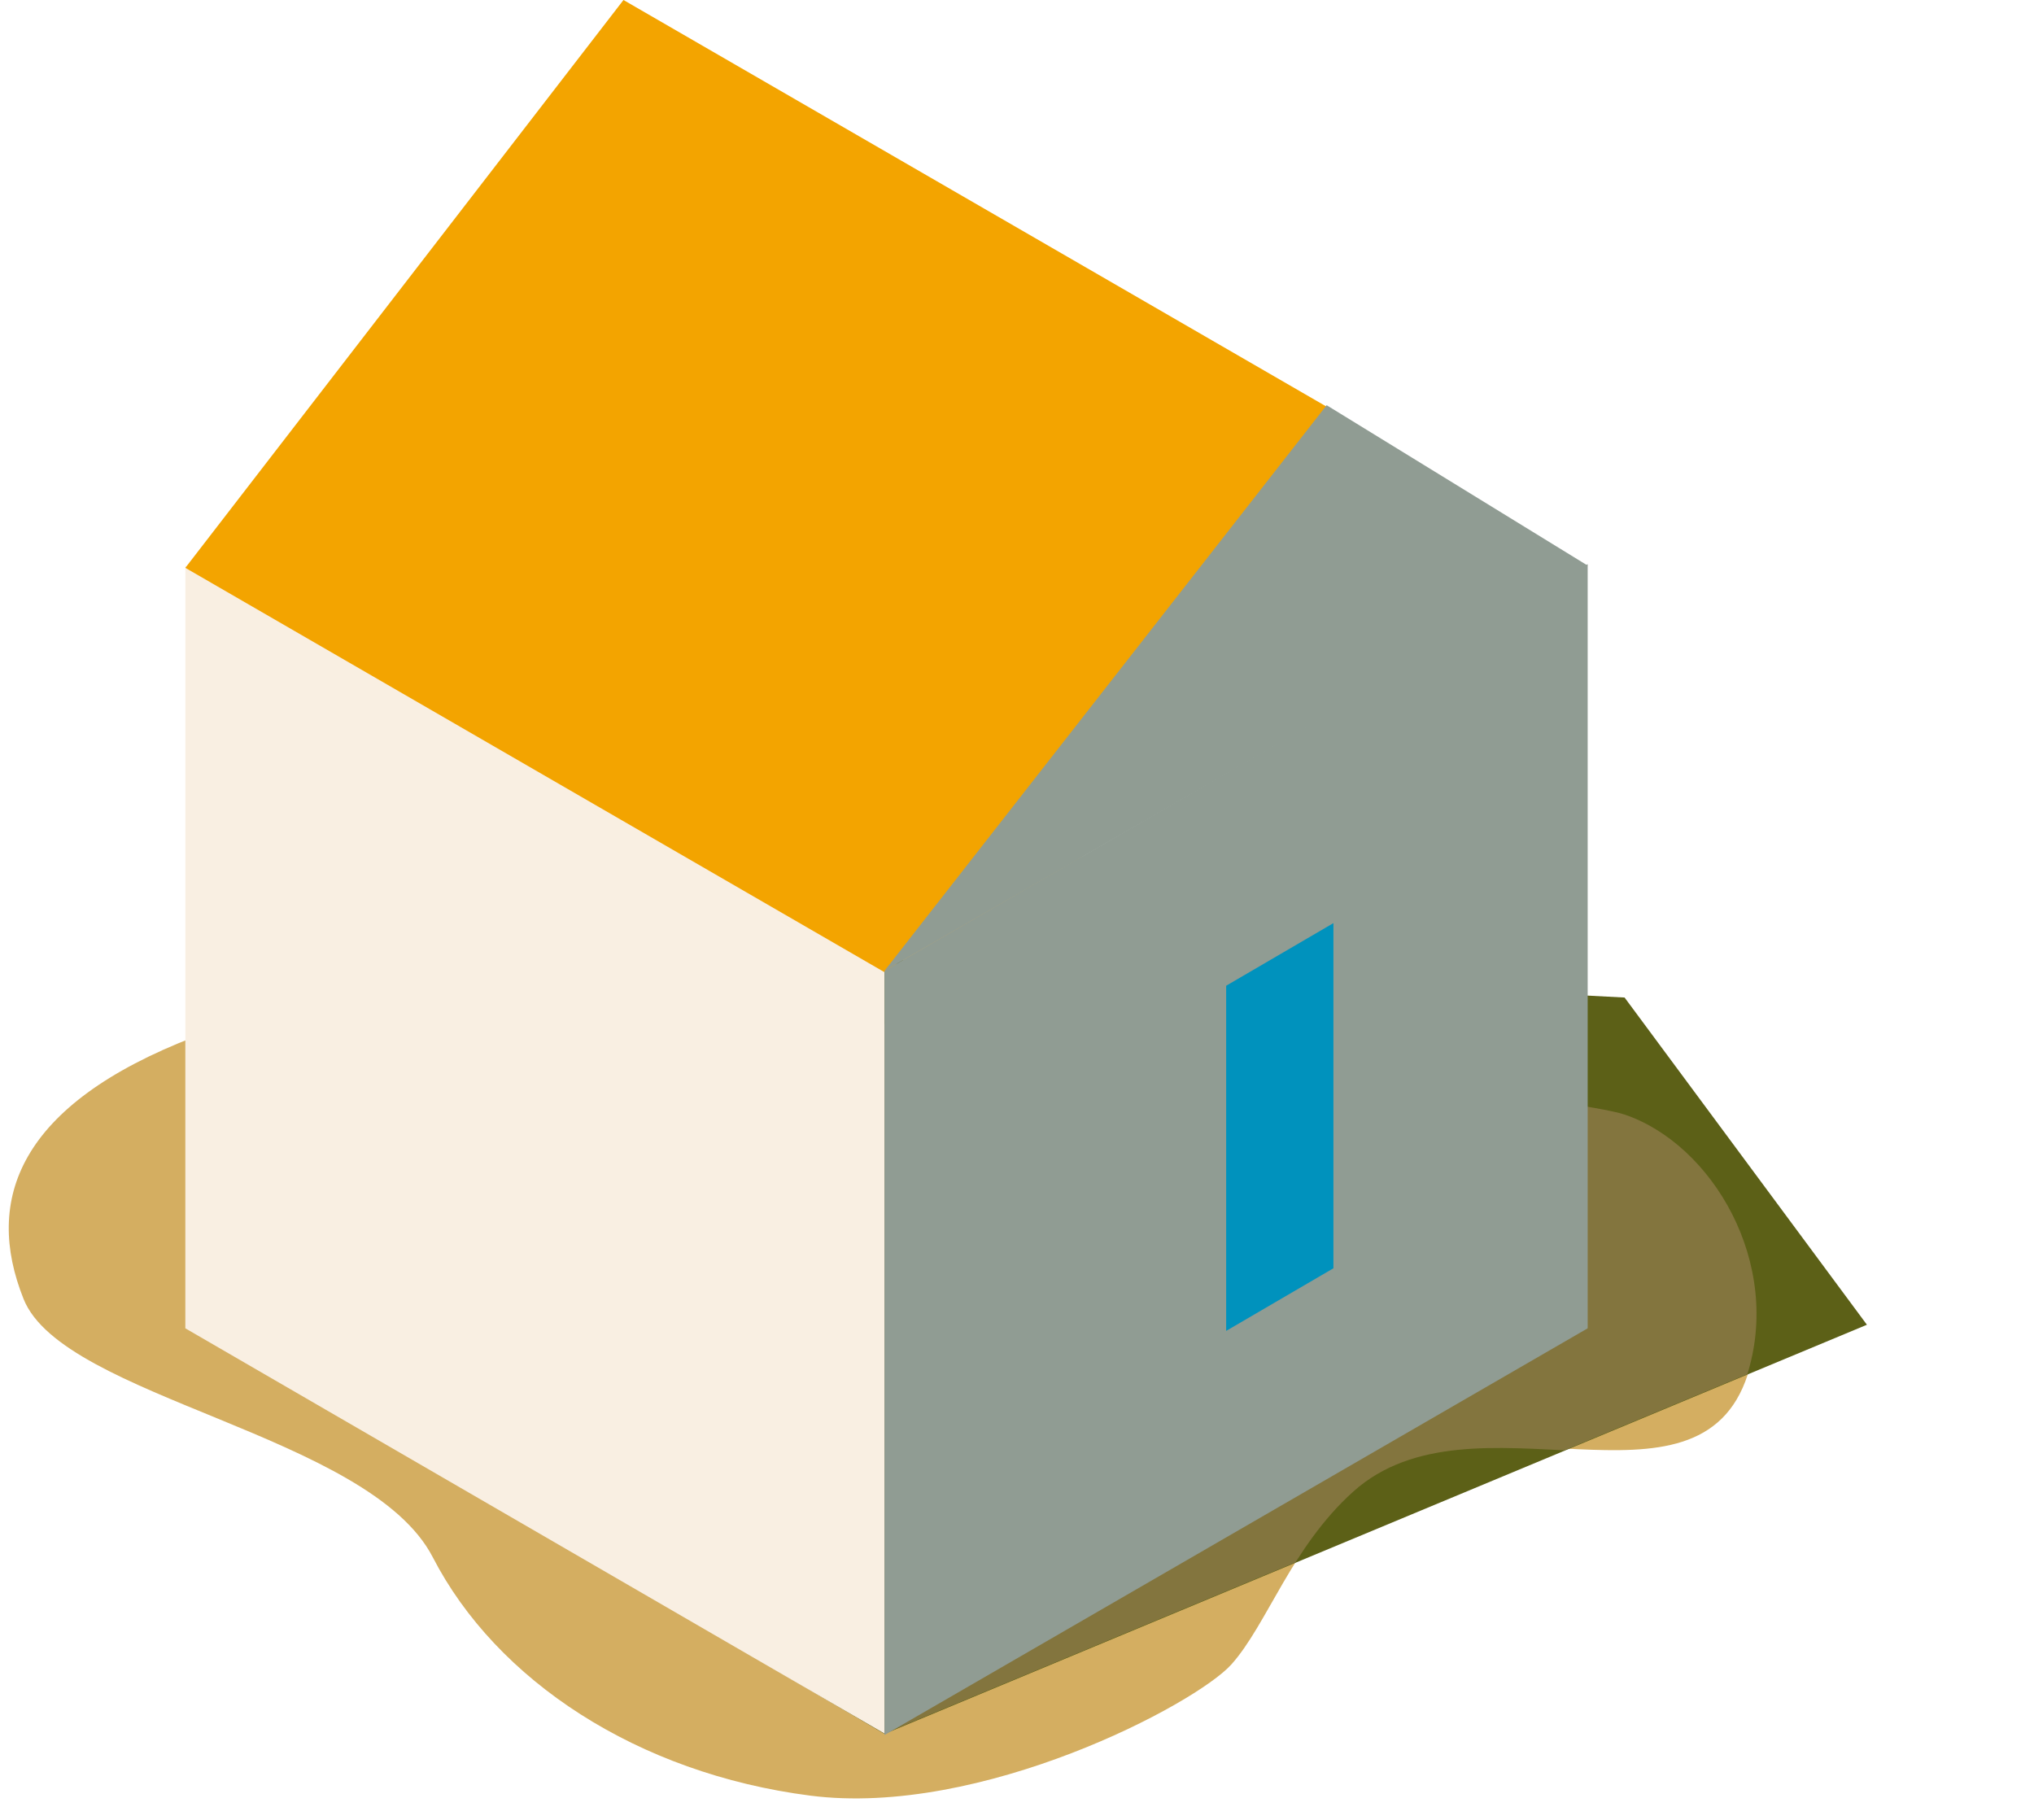
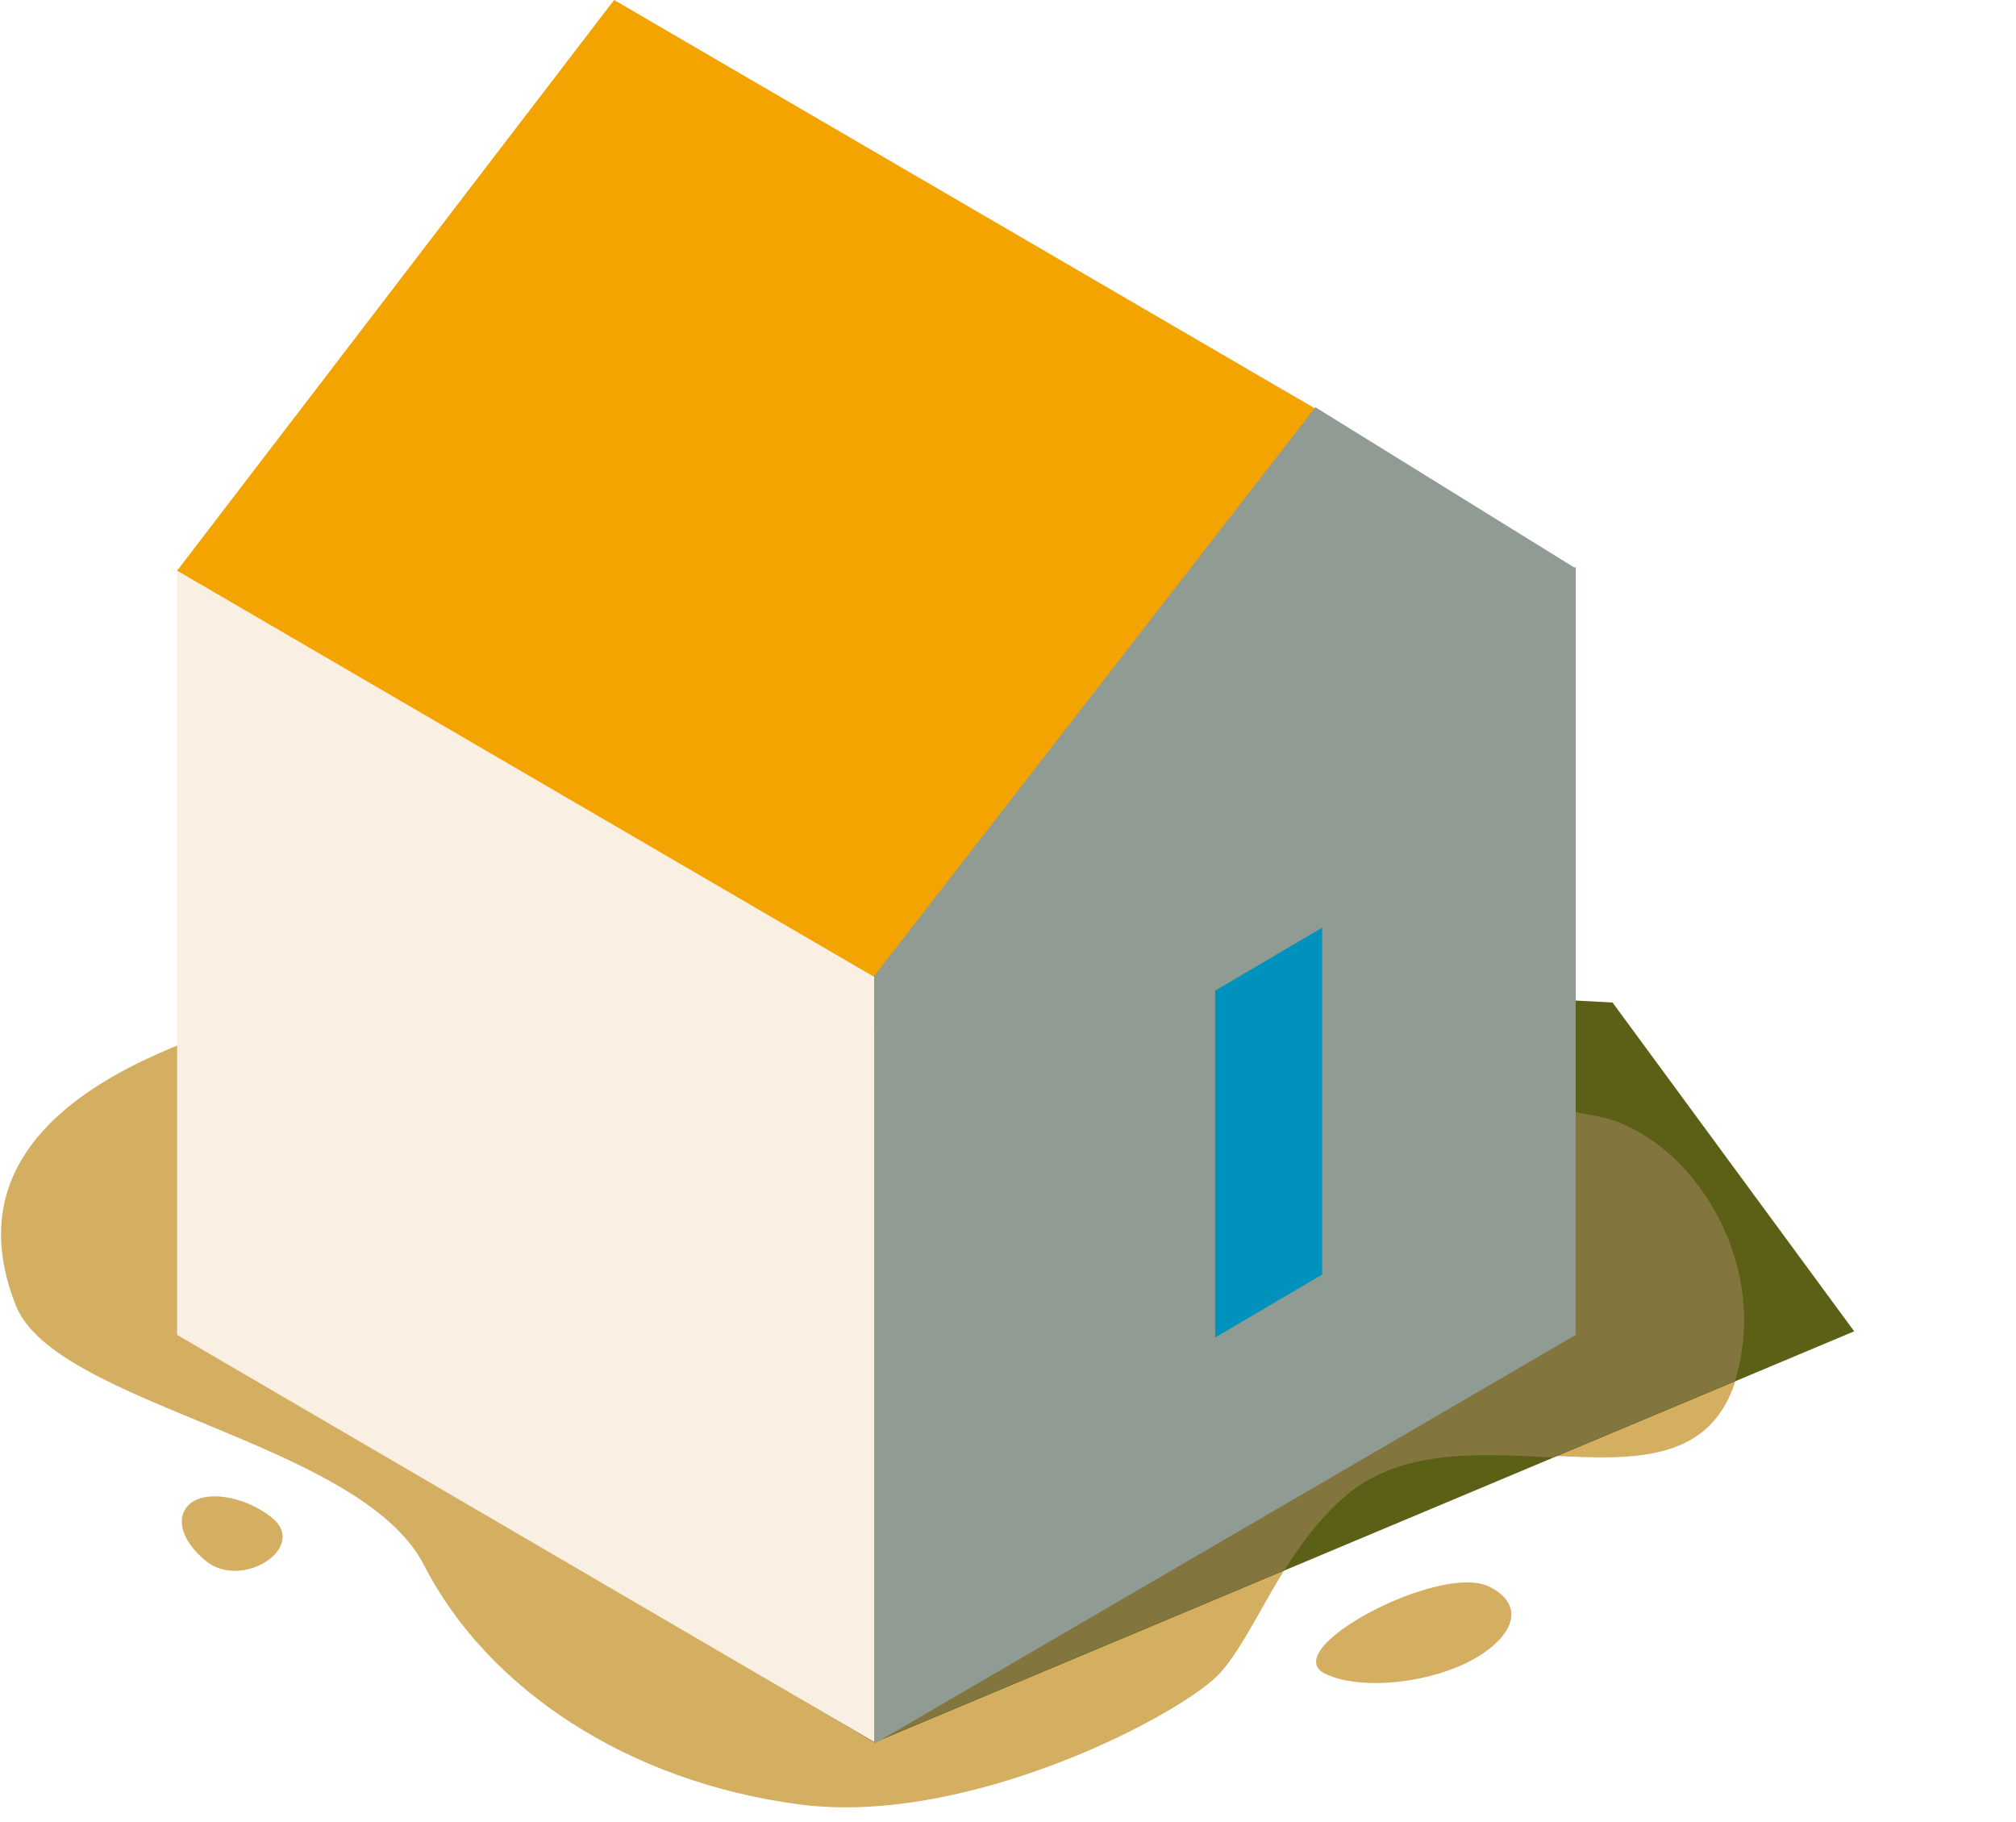
- <svg xmlns="http://www.w3.org/2000/svg" width="256" height="229" viewBox="0 0 256 229" fill="none">
-   <path d="M2.97 163.5C-2.03 151 2.311 139.034 24.471 130.5C24.471 130.5 171.226 75.289 206.971 137C214.462 149.935 224.579 158.781 219.971 173C213.759 192.162 185.476 174.063 170.471 187.5C162.641 194.512 159.471 204.5 154.971 209.5C150.47 214.5 123.47 228.767 101.97 226C80.21 223.2 62.47 211.5 54.471 196C46.471 180.5 7.971 176 2.97 163.5Z" fill="#D4AE61" />
-   <path d="M23.825 166.736L111.325 120.735L204.471 125.551L234.971 166.736L111.325 218.236L23.825 166.736Z" fill="#5C6017" />
-   <mask id="mask0" mask-type="alpha" maskUnits="userSpaceOnUse" x="0" y="120" width="222" height="107">
-     <path d="M2.84 163.72C-2.161 151.22 2.18 128.533 24.34 120C24.34 120 193.471 136.561 204.471 140.28C215.471 144 224.449 159.001 219.84 173.22C213.629 192.381 185.346 174.282 170.34 187.72C162.51 194.731 159.34 204.72 154.84 209.72C150.339 214.72 123.34 228.987 101.839 226.22C80.079 223.419 62.339 211.72 54.34 196.22C46.34 180.72 7.84 176.22 2.84 163.72Z" fill="#D4AE61" />
+ <svg xmlns="http://www.w3.org/2000/svg" width="197" height="178" viewBox="0 0 197 178" fill="none">
+   <path d="M1.549 127.546C-2.323 117.795 1.038 108.46 18.196 101.803C18.196 101.803 131.83 58.733 159.508 106.874C165.308 116.964 173.142 123.865 169.574 134.957C164.764 149.905 142.864 135.786 131.245 146.269C125.183 151.738 122.728 159.53 119.243 163.431C115.759 167.331 94.853 178.461 78.205 176.302C61.355 174.118 47.62 164.991 41.425 152.9C35.231 140.808 5.42 137.298 1.549 127.546Z" fill="#D4AE61" />
+   <path d="M17.697 130.07L85.448 94.185L157.572 97.942L181.188 130.07L85.448 170.246L17.697 130.07Z" fill="#5C6017" />
+   <mask id="mask0" mask-type="alpha" maskUnits="userSpaceOnUse" x="0" y="93" width="171" height="84">
+     <path d="M1.447 127.717C-2.425 117.966 0.936 100.268 18.095 93.612C18.095 93.612 149.054 106.531 157.572 109.432C166.089 112.334 173.041 124.036 169.472 135.128C164.663 150.076 142.763 135.957 131.144 146.44C125.081 151.909 122.627 159.701 119.142 163.602C115.657 167.502 94.751 178.632 78.103 176.473C61.254 174.289 47.518 165.162 41.324 153.071C35.13 140.979 5.319 137.469 1.447 127.717Z" fill="#D4AE61" />
  </mask>
  <g mask="url(#mask0)">
-     <path d="M23.825 166.685L111.325 120.685L204.471 125.5L234.971 166.685L111.325 218.186L23.825 166.685Z" fill="#83753E" />
+     <path d="M17.697 130.03L85.448 94.145L157.572 97.902L181.188 130.03L85.448 170.206L17.697 130.03Z" fill="#83753E" />
  </g>
-   <path d="M23.326 71.186L111.326 122.186V218.186L23.326 167.185V71.186Z" fill="#F9EFE2" />
-   <path d="M78.471 0L166.971 51.184L111.826 122.653L23.326 71.468L78.471 0Z" fill="#F3A400" />
-   <path d="M199.826 71L111.326 122.184V218.37L199.826 167.184V71Z" fill="#909C93" />
-   <path d="M167.826 116.186L154.326 124.066V167.509L167.826 159.628V116.186Z" fill="#0092BD" />
-   <path d="M166.971 51L199.826 71.186L111.326 122.186L166.971 51Z" fill="#909C93" />
+   <path d="M145.528 155.017C148.627 156.553 148.371 159.189 144.894 161.554C140.796 164.34 133.217 165.315 129.514 163.533C124.643 161.189 140.725 152.638 145.528 155.017Z" fill="#D4AE61" />
+   <path d="M20.098 152.49C17.826 150.613 17.132 148.436 18.379 147.09C19.848 145.505 23.896 146.1 26.594 148.298C30.143 151.187 23.619 155.397 20.098 152.49Z" fill="#D4AE61" />
+   <path d="M17.31 55.531L85.449 95.316V170.206L17.31 130.421V55.531Z" fill="#F9EFE2" />
+   <path d="M60.009 0L128.535 39.928L85.836 95.681L17.31 55.752L60.009 0Z" fill="#F3A400" />
+   <path d="M153.975 55.387L85.449 95.316V170.35L153.975 130.42V55.387Z" fill="#909C93" />
+   <path d="M129.198 90.636L118.744 96.783V130.673L129.198 124.525V90.636Z" fill="#0092BD" />
+   <path d="M128.535 39.785L153.975 55.531L85.449 95.316L128.535 39.785Z" fill="#909C93" />
</svg>
